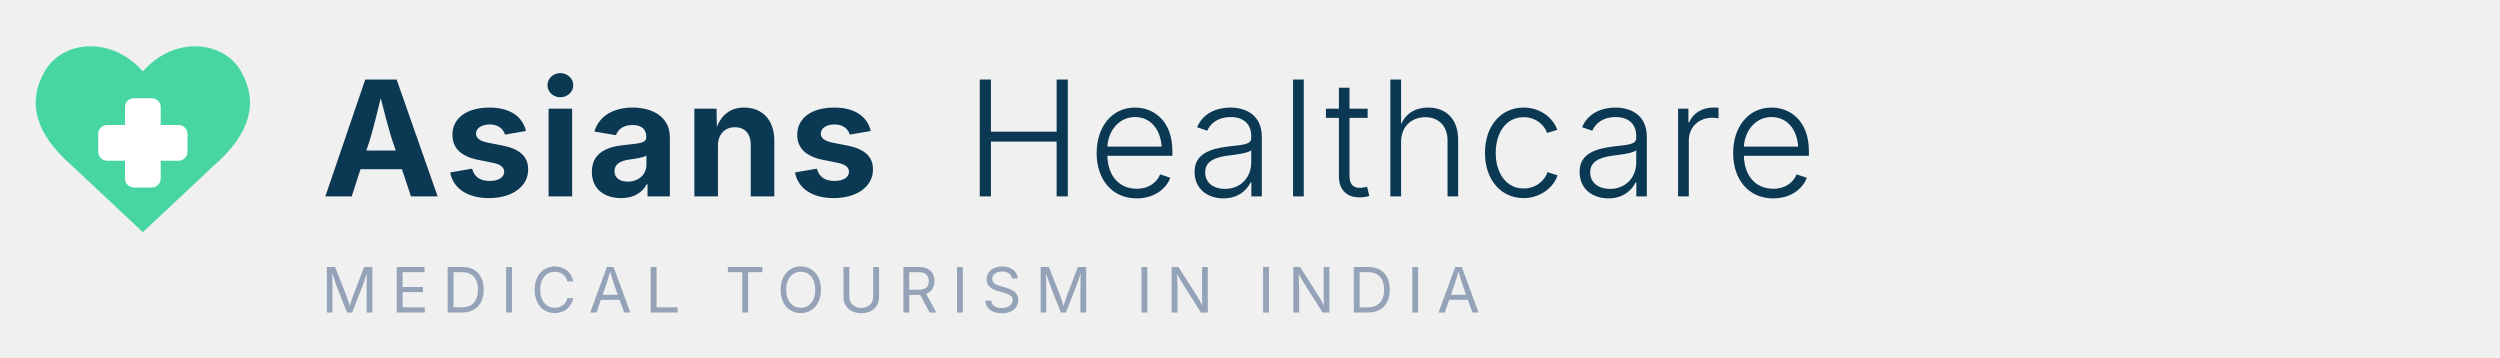
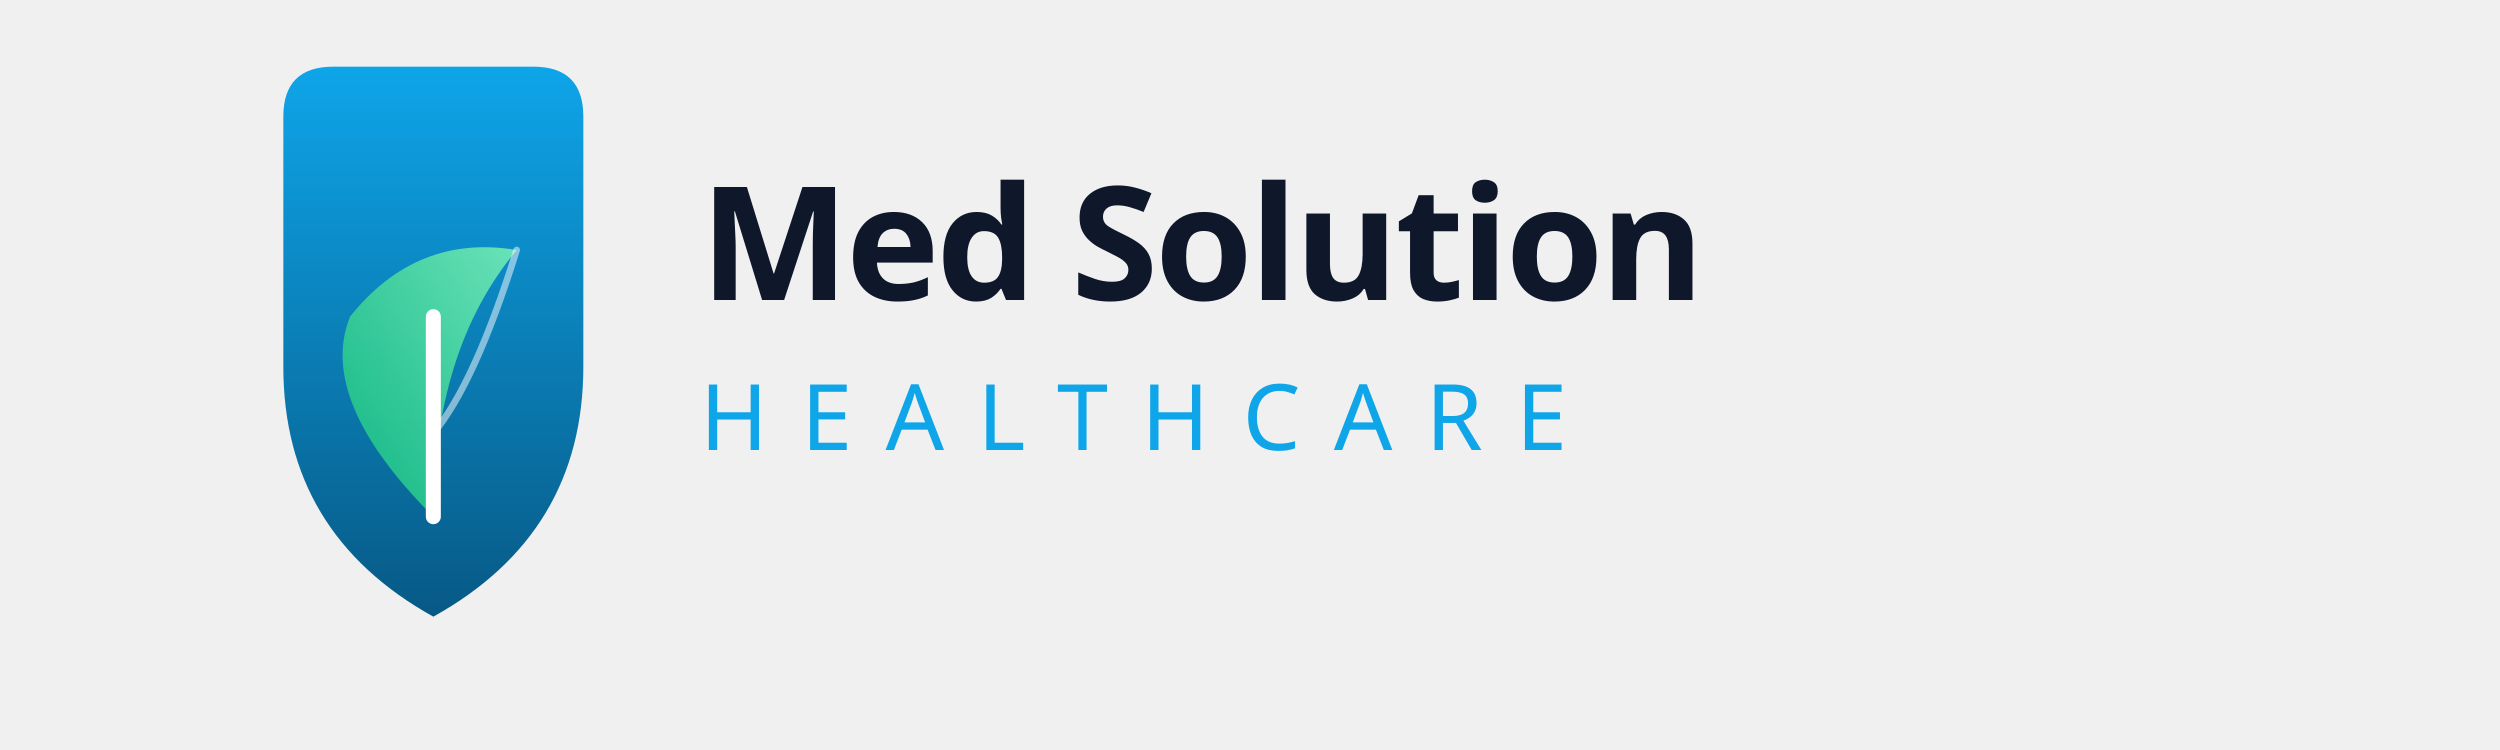
- <svg xmlns="http://www.w3.org/2000/svg" viewBox="0 0 280 40" fill="none">
-   <g>
-     <path d="M16 8C12.5 4 7 4.5 5 8C3 11.5 4 15 8 18.5L16 26L24 18.5C28 15 29 11.5 27 8C25 4.5 19.5 4 16 8Z" fill="#34d399" opacity="0.9" />
-     <rect x="14" y="11" width="4" height="10" rx="1" fill="white" />
-     <rect x="11" y="14" width="10" height="4" rx="1" fill="white" />
-   </g>
-   <text x="36" y="22" font-family="Inter, Helvetica, Arial, sans-serif" font-size="18" font-weight="700" fill="#0B3954" letter-spacing="0.5">
-     Asians
-   </text>
-   <text x="108" y="22" font-family="Inter, Helvetica, Arial, sans-serif" font-size="18" font-weight="300" fill="#0B3954" letter-spacing="0.5">
-     Healthcare
-   </text>
-   <text x="36" y="35" font-family="Inter, Helvetica, Arial, sans-serif" font-size="7" font-weight="400" fill="#94a3b8" letter-spacing="1.5" text-transform="uppercase">
-     MEDICAL TOURISM IN INDIA
-   </text>
+ <svg xmlns="http://www.w3.org/2000/svg" viewBox="0 0 300 90" width="300" height="90" role="img" aria-label="Med Solution Healthcare Logo">
+   <defs>
+     <linearGradient id="L2shield" x1="0%" y1="0%" x2="0%" y2="100%">
+       <stop offset="0%" stop-color="#0EA5E9" />
+       <stop offset="100%" stop-color="#075985" />
+     </linearGradient>
+     <linearGradient id="L2leaf" x1="0%" y1="100%" x2="100%" y2="0%">
+       <stop offset="0%" stop-color="#10B981" />
+       <stop offset="100%" stop-color="#6EE7B7" />
+     </linearGradient>
+   </defs>
+   <path d="M40 8 L64 8 Q70 8 70 14 L70 44 Q70 64 52 74 Q34 64 34 44 L34 14 Q34 8 40 8 Z" fill="url(#L2shield)" />
+   <path d="M52 62 Q52 42 62 30 Q50 28 42 38 Q38 48 52 62 Z" fill="url(#L2leaf)" opacity="0.95" />
+   <line x1="52" y1="62" x2="52" y2="38" stroke="white" stroke-width="1.8" stroke-linecap="round" />
+   <path d="M52 52 Q57 46 62 30" fill="none" stroke="white" stroke-width="0.8" stroke-linecap="round" opacity="0.5" />
+   <text x="84" y="36" font-family="'Segoe UI', system-ui, sans-serif" font-size="19" font-weight="700" fill="#0F172A" letter-spacing="-0.4">Med Solution</text>
+   <text x="84" y="54" font-family="'Segoe UI', system-ui, sans-serif" font-size="11" font-weight="300" fill="#0EA5E9" letter-spacing="4">HEALTHCARE</text>
</svg>
